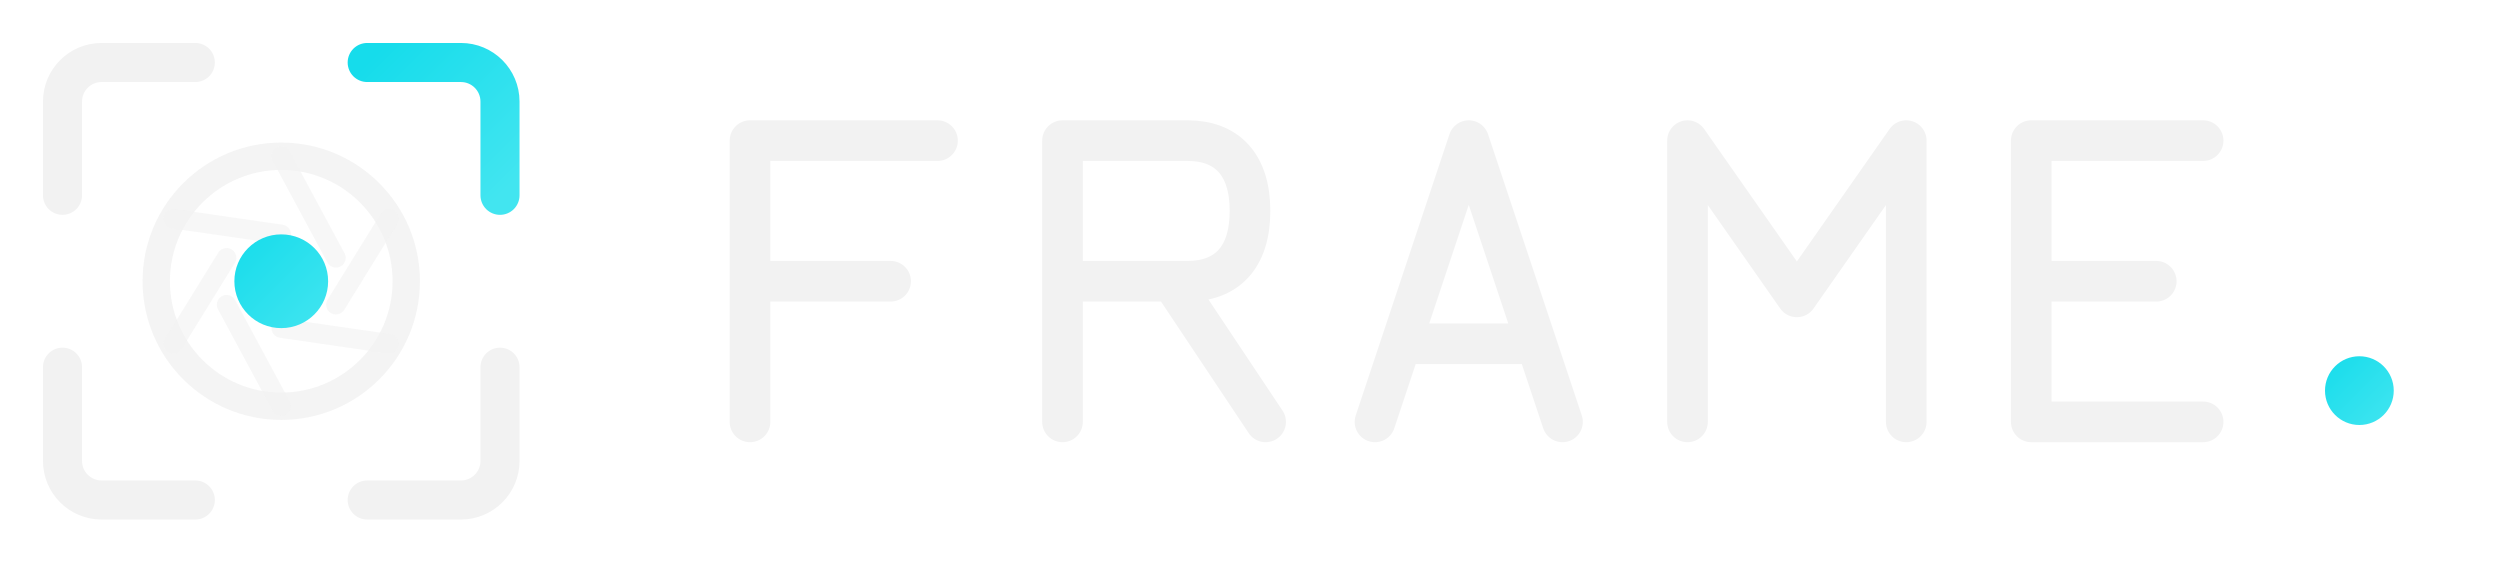
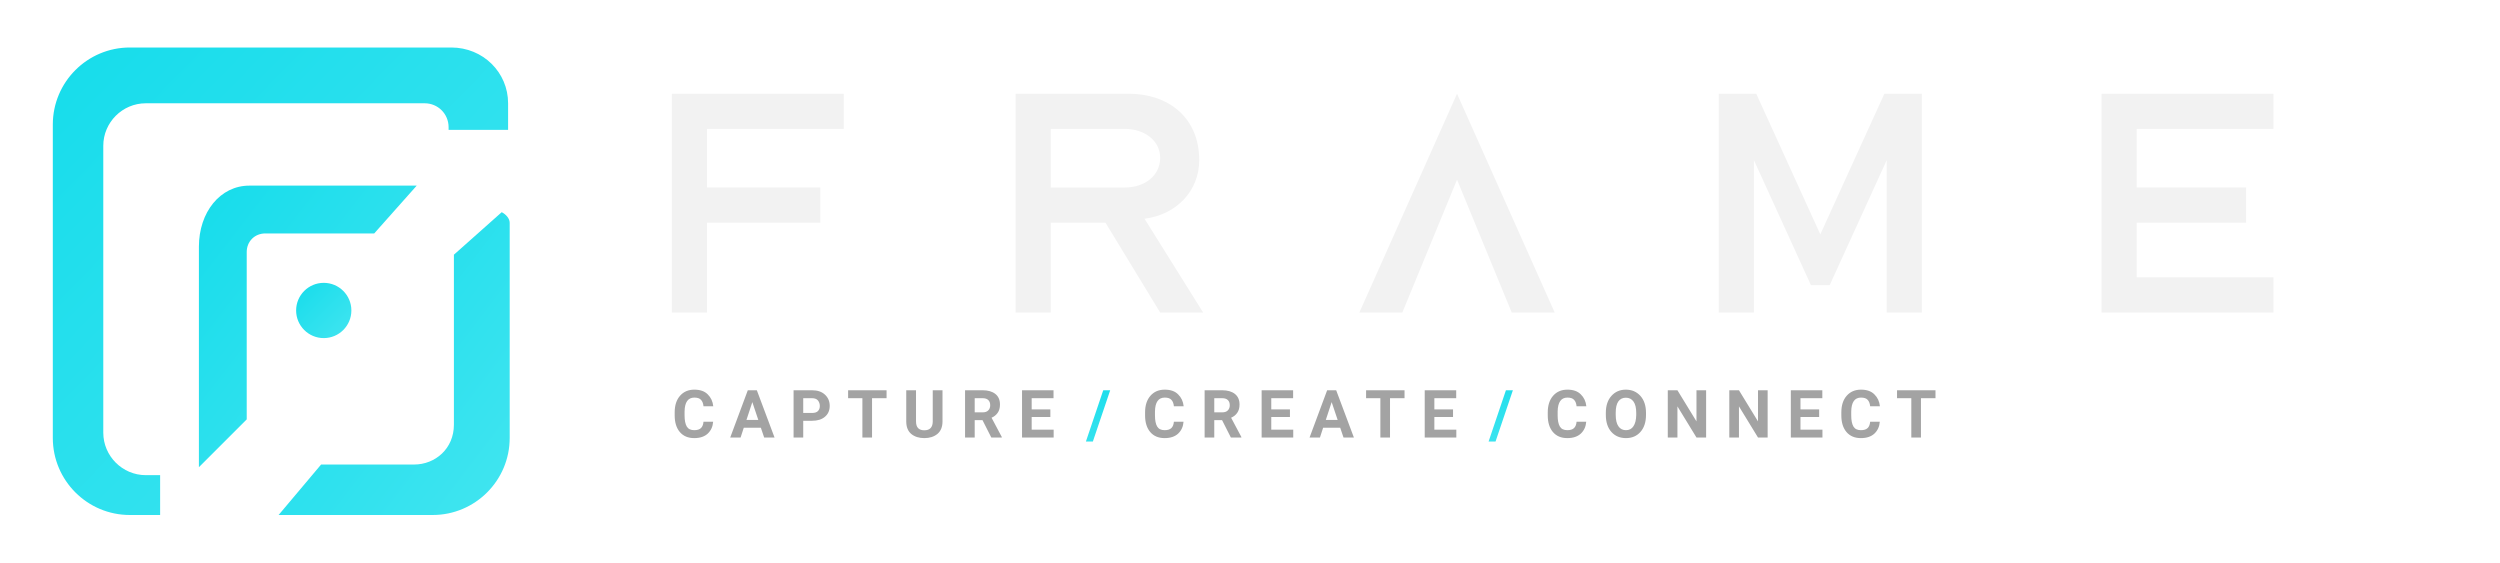
- <svg xmlns="http://www.w3.org/2000/svg" viewBox="0 0 160 36" fill="none">
+ <svg xmlns="http://www.w3.org/2000/svg" viewBox="0 0 320 72" fill="none">
  <defs>
    <linearGradient id="logo-cyan" x1="0%" y1="0%" x2="100%" y2="100%">
      <stop offset="0%" stop-color="#16DCEB" />
      <stop offset="100%" stop-color="#42E5F0" />
    </linearGradient>
  </defs>
-   <g transform="translate(0, 0)">
-     <path d="M 4 12.5 V 6.5 C 4 5.12 5.12 4 6.5 4 H 12.5" stroke="#F2F2F2" stroke-width="2.5" stroke-linecap="round" stroke-linejoin="round" />
-     <path d="M 23.5 4 H 29.5 C 30.88 4 32 5.12 32 6.5 V 12.5" stroke="url(#logo-cyan)" stroke-width="2.5" stroke-linecap="round" stroke-linejoin="round" />
-     <path d="M 32 23.5 V 29.5 C 32 30.88 30.88 32 29.5 32 H 23.5" stroke="#F2F2F2" stroke-width="2.5" stroke-linecap="round" stroke-linejoin="round" />
-     <path d="M 12.5 32 H 6.5 C 5.12 32 4 30.88 4 29.5 V 23.5" stroke="#F2F2F2" stroke-width="2.5" stroke-linecap="round" stroke-linejoin="round" />
-     <circle cx="18" cy="18" r="8" stroke="#F2F2F2" stroke-width="1.75" stroke-opacity="0.85" />
-     <g stroke="#F2F2F2" stroke-width="1.25" stroke-linecap="round" opacity="0.6">
-       <line x1="18" y1="10" x2="21.5" y2="16.5" />
-       <line x1="24.9" y1="14" x2="21.5" y2="19.5" />
-       <line x1="24.9" y1="22" x2="18" y2="21" />
-       <line x1="18" y1="26" x2="14.5" y2="19.5" />
-       <line x1="11.1" y1="22" x2="14.5" y2="16.5" />
-       <line x1="11.1" y1="14" x2="18" y2="15" />
-     </g>
-     <circle cx="18" cy="18" r="3" fill="url(#logo-cyan)" />
+   <g transform="translate(2, 2) scale(0.68)">
+     <path d="M 21.5 6 H 82 C 88 6 92.7 10.7 92.7 16.5 V 21.5 H 81.5 L 81.5 21 C 81.5 18.5 79.5 16.5 77 16.5 H 24.5 C 20.1 16.5 16.5 20.1 16.5 24.5 V 78.5 C 16.5 82.9 20.1 86.5 24.5 86.5 H 27.2 V 94 H 21.5 C 13.5 94 7 87.5 7 79.5 V 20.5 C 7 12.5 13.5 6 21.5 6 Z" fill="url(#logo-cyan)" />
+     <path d="M 44 32 H 75.5 L 67.5 41 H 47 C 45 41 43.5 42.5 43.5 44.5 V 76 L 34.5 85 V 43.5 C 34.5 37 38.5 32 44 32 Z" fill="url(#logo-cyan)" />
+     <path d="M 91.5 37 L 82.5 45 V 77 C 82.5 81.5 79 84.5 75 84.5 H 57.5 L 49.5 94 H 78.5 C 86.5 94 93 87.5 93 79.5 V 39 C 93 38.2 92.3 37.4 91.5 37 Z" fill="url(#logo-cyan)" />
+     <circle cx="58" cy="55.5" r="5.2" fill="url(#logo-cyan)" />
  </g>
-   <path d="M 48 9 H 60 M 48 18 H 57 M 48 9 V 27" stroke="#F2F2F2" stroke-width="2.6" stroke-linecap="round" stroke-linejoin="round" />
-   <path d="M 68 9 H 76 C 78.5 9 80 10.5 80 13.5 C 80 16.5 78.5 18 76 18 H 68 M 68 9 V 27 M 75 18 L 81 27" stroke="#F2F2F2" stroke-width="2.6" stroke-linecap="round" stroke-linejoin="round" />
-   <path d="M 94 9 L 88 27 M 94 9 L 100 27 M 90 22 H 98" stroke="#F2F2F2" stroke-width="2.6" stroke-linecap="round" stroke-linejoin="round" />
-   <path d="M 108 27 V 9 L 115 19 L 122 9 V 27" stroke="#F2F2F2" stroke-width="2.6" stroke-linecap="round" stroke-linejoin="round" />
-   <path d="M 141 9 H 130 V 27 H 141 M 130 18 H 138" stroke="#F2F2F2" stroke-width="2.6" stroke-linecap="round" stroke-linejoin="round" />
-   <circle cx="151" cy="25" r="2.2" fill="url(#logo-cyan)" />
+   <g fill="#F2F2F2" transform="translate(86, 12)">
+     <path d="M 0 0 H 22 V 4.5 H 4.5 V 12 H 19 V 16.5 H 4.5 V 28 H 0 Z" />
+     <path d="M 44 0 H 58.5 C 63.5 0 67.5 3 67.5 8.5 C 67.5 12.5 64.5 15.5 60.5 16 L 68 28 H 62.5 L 55.5 16.5 H 48.5 V 28 H 44 Z M 48.5 4.5 V 12 H 58 C 60.5 12 62.5 10.5 62.5 8.2 C 62.5 6 60.5 4.5 58 4.5 Z" />
+     <path d="M 100.5 0 L 113 28 H 107.5 L 100.5 11 L 93.5 28 H 88 Z" />
+     <path d="M 134 0 H 138.8 L 147 18 L 155.2 0 H 160 V 28 H 155.5 V 8.5 L 148.2 24.5 H 145.8 L 138.5 8.5 V 28 H 134 Z" />
+     <path d="M 183 0 H 205 V 4.5 H 187.5 V 12 H 201.5 V 16.5 H 187.5 V 23.5 H 205 V 28 H 183 Z" />
+   </g>
+   <g transform="translate(86, 56)">
+     <text x="0" y="0" font-family="'Space Grotesk', -apple-system, BlinkMacSystemFont, 'Segoe UI', Roboto, sans-serif" font-size="8.5" font-weight="600" letter-spacing="0.22em" fill="#A3A3A3">
+       CAPTURE <tspan fill="url(#logo-cyan)" font-weight="700"> / </tspan> CREATE <tspan fill="url(#logo-cyan)" font-weight="700"> / </tspan> CONNECT
+     </text>
+   </g>
</svg>
